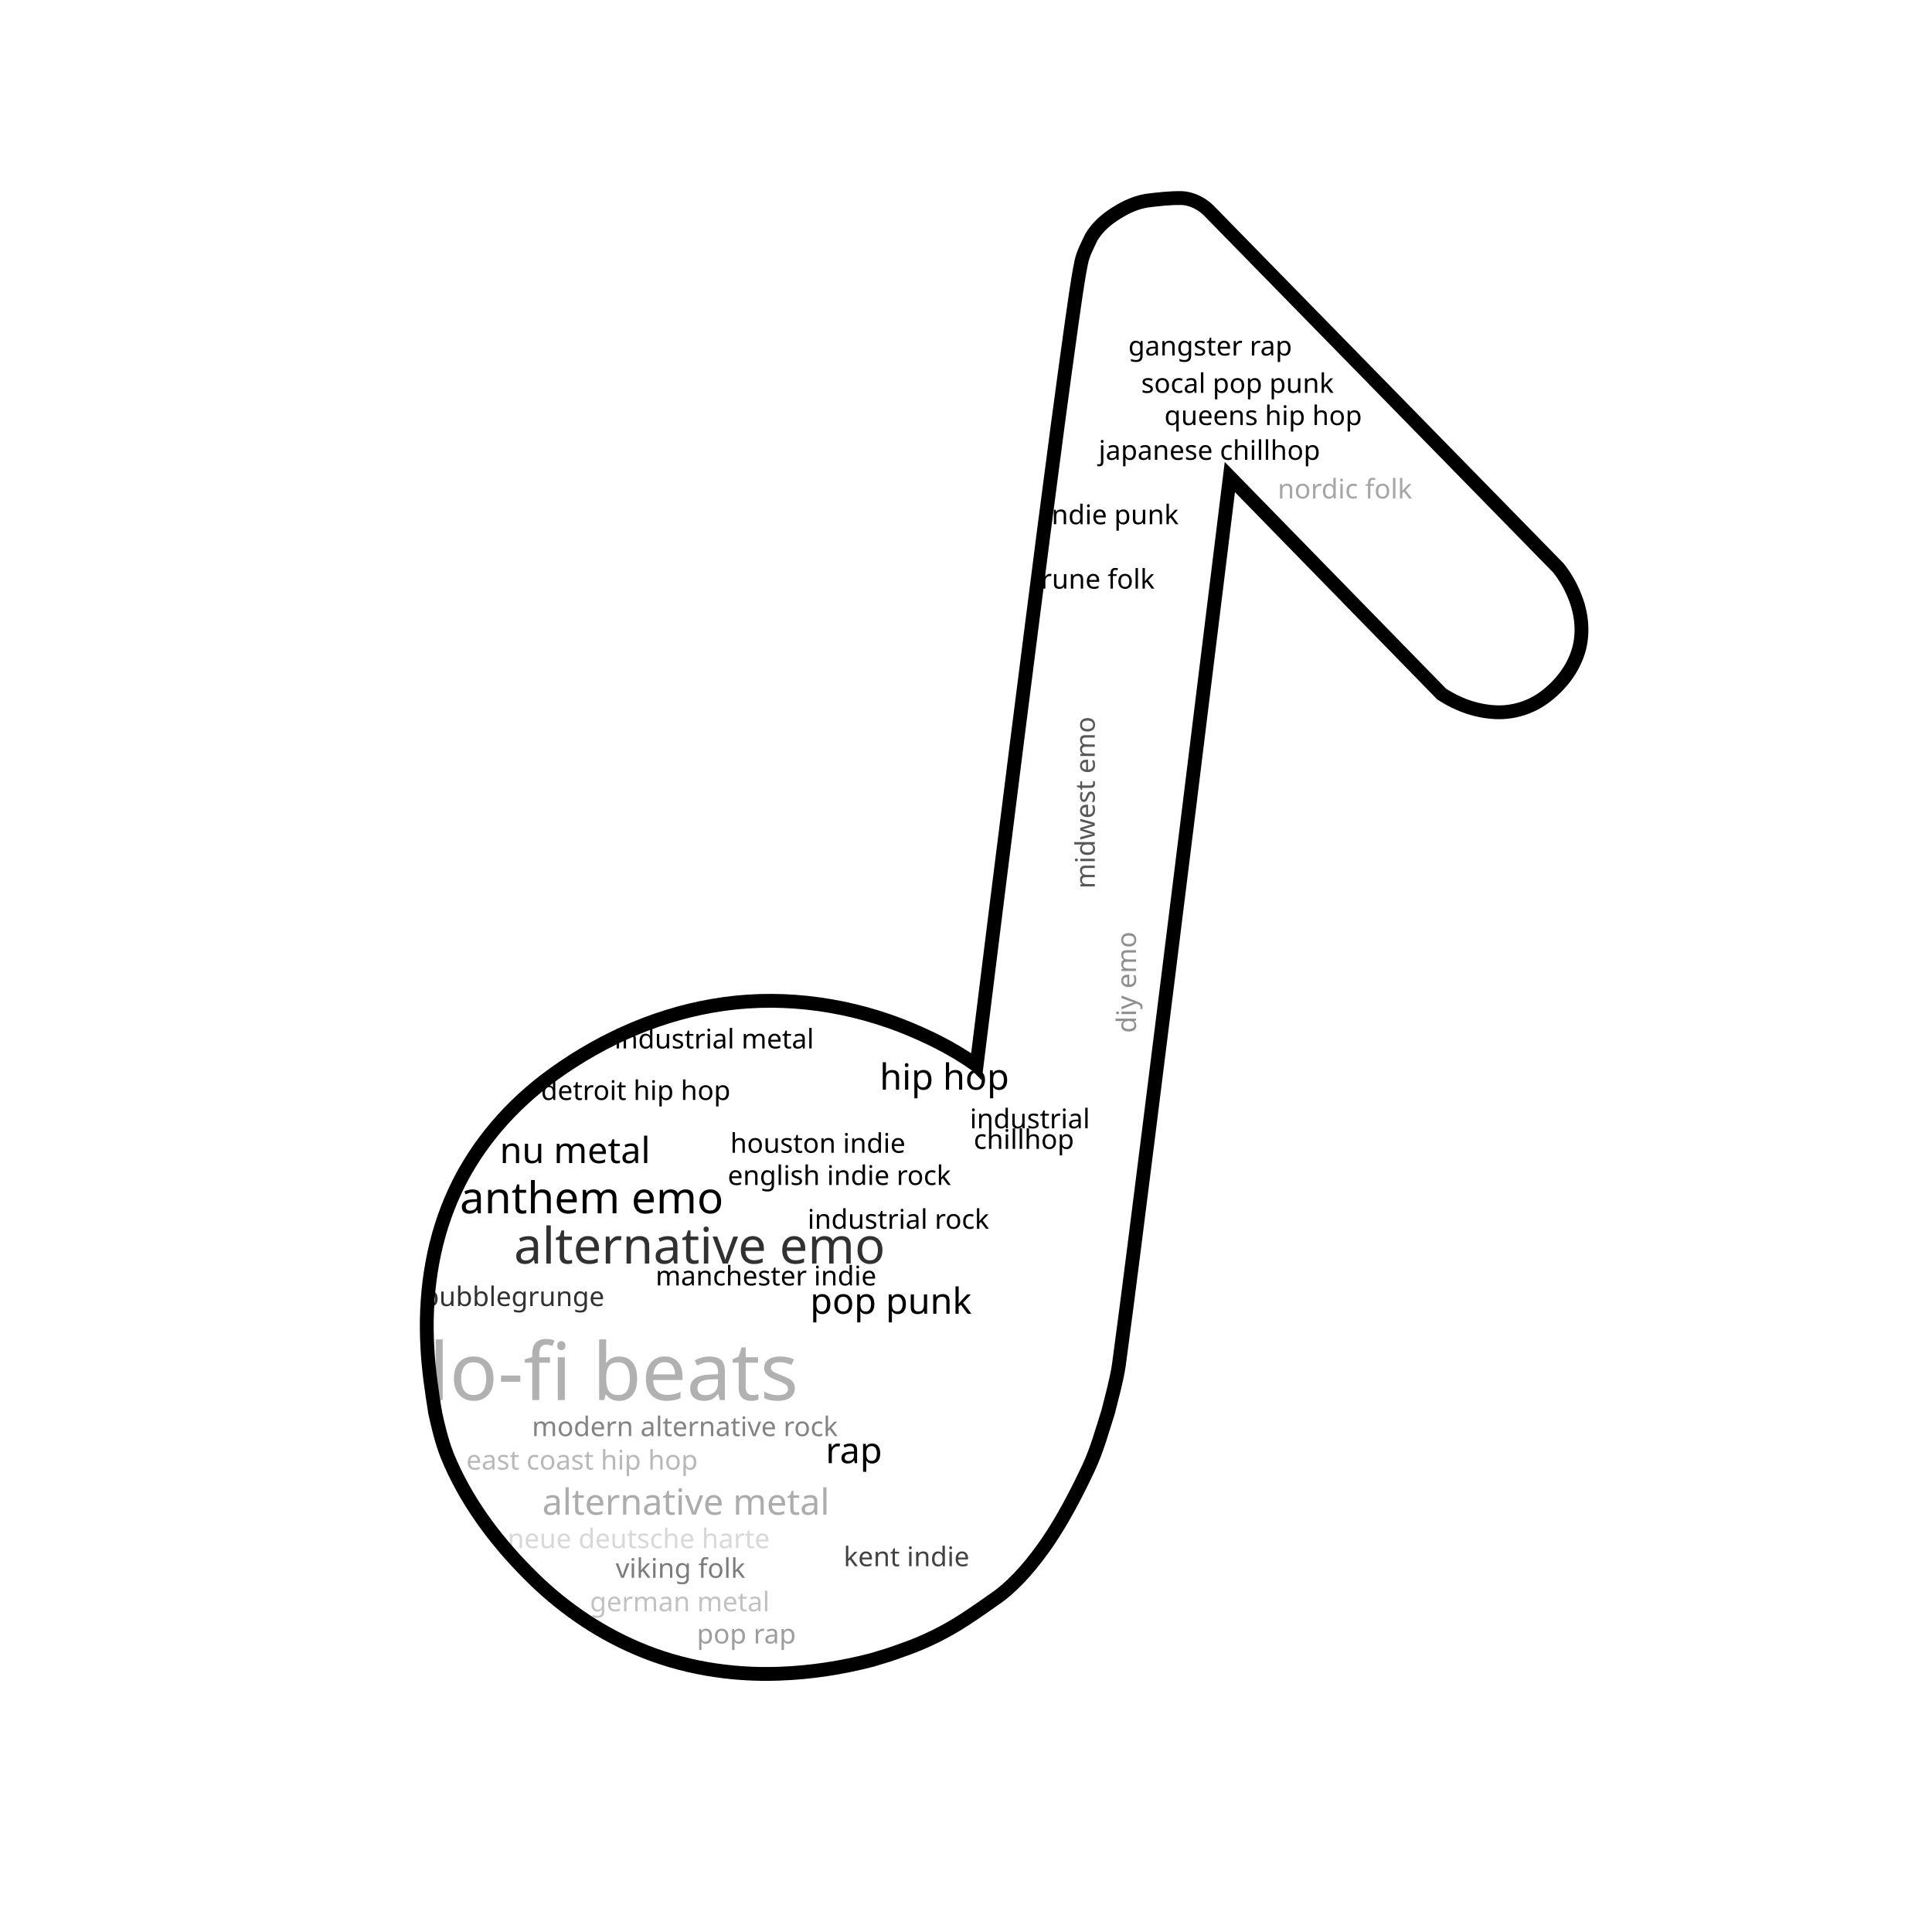
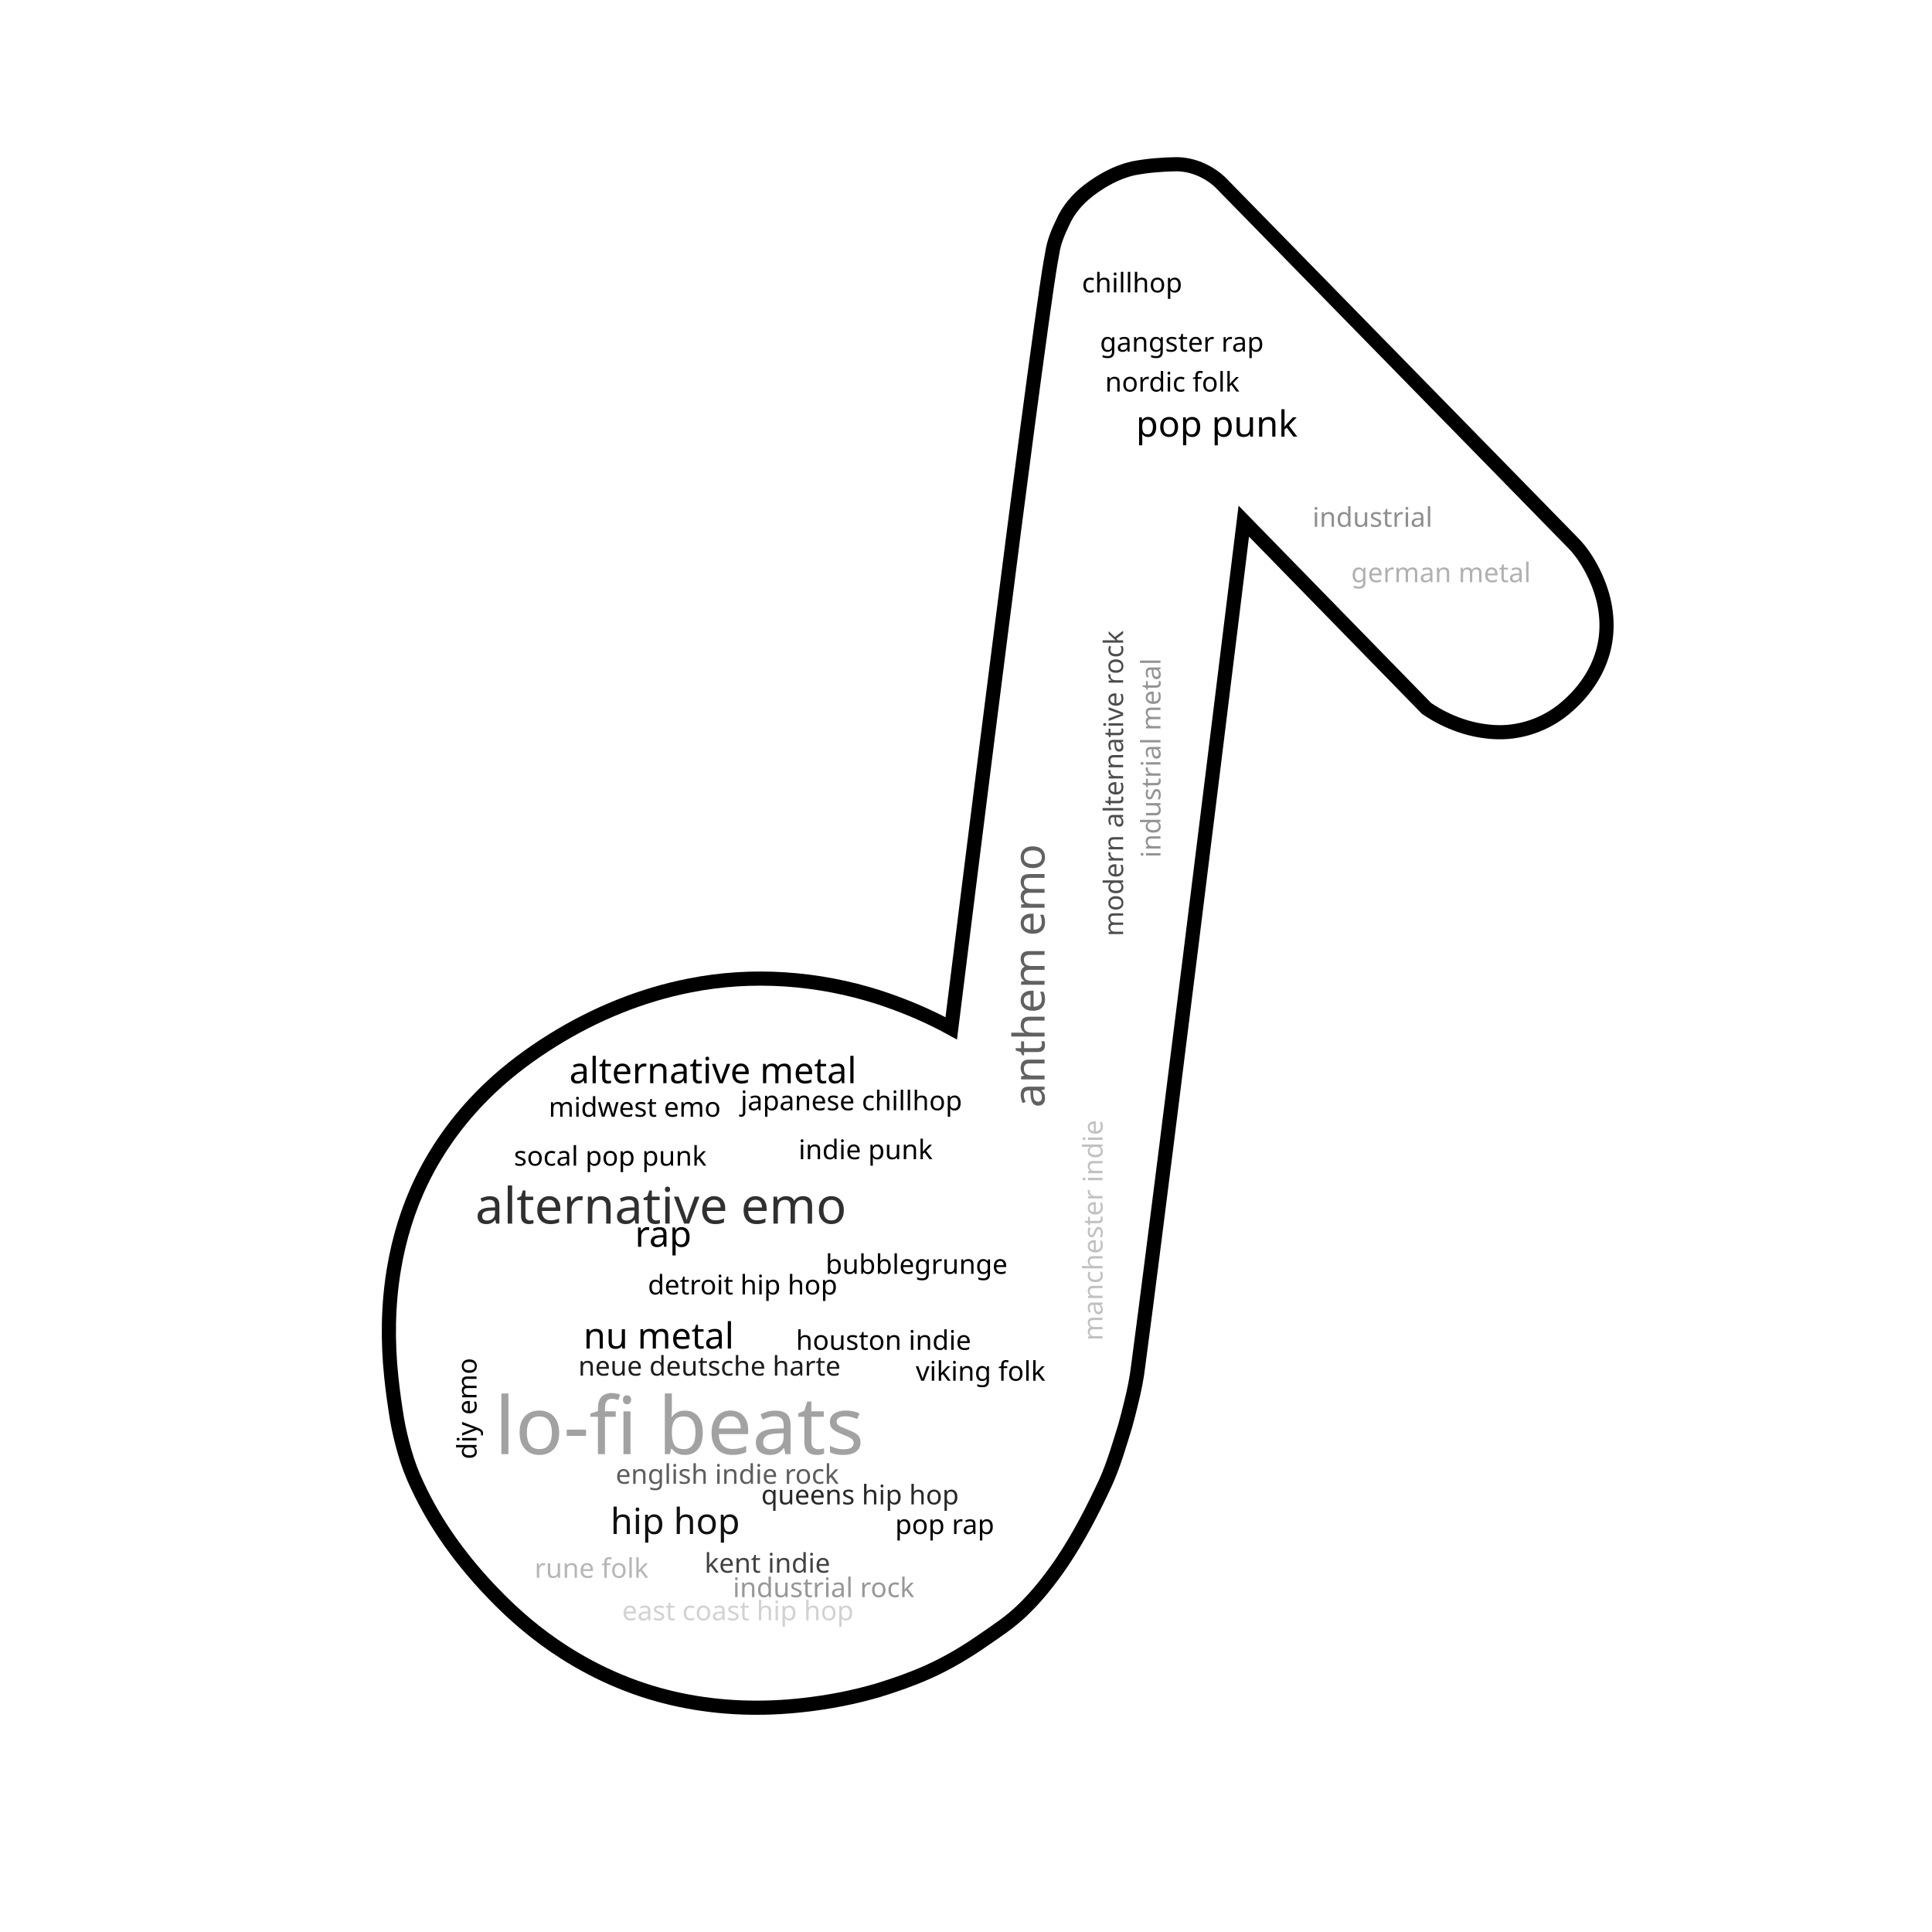
<svg xmlns="http://www.w3.org/2000/svg" width="1500" height="1500" viewBox="0 0 1500 1500" version="1.1" id="svg1062">
  <style>text{font-family:'Droid Sans Mono';font-weight:normal;font-style:normal;}</style>
  <rect width="100%" height="100%" style="fill:white" />
-   <text transform="translate(333,1087)" font-size="62" style="fill:rgb(177, 177, 177)">lo-fi beats</text>
-   <text transform="translate(399,981)" font-size="39" style="fill:rgb(49, 49, 49)">alternative emo</text>
-   <text transform="translate(357,942)" font-size="34" style="fill:rgb(0, 0, 0)">anthem emo</text>
-   <text transform="translate(629,1020)" font-size="28" style="fill:rgb(0, 0, 0)">pop punk</text>
-   <text transform="translate(683,846)" font-size="28" style="fill:rgb(0, 0, 0)">hip hop</text>
-   <text transform="translate(641,1136)" font-size="28" style="fill:rgb(0, 0, 0)">rap</text>
-   <text transform="translate(421,1176)" font-size="28" style="fill:rgb(172, 172, 172)">alternative metal</text>
-   <text transform="translate(388,903)" font-size="28" style="fill:rgb(0, 0, 0)">nu metal</text>
-   <text transform="translate(328,1014)" font-size="21" style="fill:rgb(50, 50, 50)">bubblegrunge</text>
-   <text transform="translate(882,802) rotate(-90)" font-size="21" style="fill:rgb(143, 143, 143)">diy emo</text>
-   <text transform="translate(811,407)" font-size="21" style="fill:rgb(0, 0, 0)">indie punk</text>
-   <text transform="translate(992,387)" font-size="21" style="fill:rgb(165, 165, 165)">nordic folk</text>
-   <text transform="translate(808,457)" font-size="21" style="fill:rgb(0, 0, 0)">rune folk</text>
-   <text transform="translate(478,1225)" font-size="21" style="fill:rgb(124, 124, 124)">viking folk</text>
-   <text transform="translate(565,920)" font-size="21" style="fill:rgb(0, 0, 0)">english indie rock</text>
-   <text transform="translate(509,998)" font-size="21" style="fill:rgb(0, 0, 0)">manchester indie</text>
-   <text transform="translate(420,854)" font-size="21" style="fill:rgb(0, 0, 0)">detroit hip hop</text>
-   <text transform="translate(567,895)" font-size="21" style="fill:rgb(0, 0, 0)">houston indie</text>
-   <text transform="translate(850,690) rotate(-90)" font-size="21" style="fill:rgb(87, 87, 87)">midwest emo</text>
-   <text transform="translate(886,305)" font-size="21" style="fill:rgb(0, 0, 0)">socal pop punk</text>
-   <text transform="translate(655,1216)" font-size="21" style="fill:rgb(67, 67, 67)">kent indie</text>
-   <text transform="translate(413,1115)" font-size="21" style="fill:rgb(131, 131, 131)">modern alternative rock</text>
-   <text transform="translate(458,1251)" font-size="21" style="fill:rgb(194, 194, 194)">german metal</text>
-   <text transform="translate(753,876)" font-size="21" style="fill:rgb(0, 0, 0)">industrial</text>
-   <text transform="translate(477,814)" font-size="21" style="fill:rgb(0, 0, 0)">industrial metal</text>
-   <text transform="translate(627,954)" font-size="21" style="fill:rgb(0, 0, 0)">industrial rock</text>
-   <text transform="translate(394,1202)" font-size="21" style="fill:rgb(216, 216, 216)">neue deutsche harte</text>
-   <text transform="translate(853,357)" font-size="21" style="fill:rgb(0, 0, 0)">japanese chillhop</text>
-   <text transform="translate(756,892)" font-size="21" style="fill:rgb(0, 0, 0)">chillhop</text>
-   <text transform="translate(362,1141)" font-size="21" style="fill:rgb(184, 184, 184)">east coast hip hop</text>
-   <text transform="translate(876,276)" font-size="21" style="fill:rgb(0, 0, 0)">gangster rap</text>
-   <text transform="translate(541,1276)" font-size="21" style="fill:rgb(157, 157, 157)">pop rap</text>
-   <text transform="translate(904,330)" font-size="21" style="fill:rgb(0, 0, 0)">queens hip hop</text>
+   <text transform="translate(384,1129)" font-size="62" style="fill:rgb(162, 162, 162)">lo-fi beats</text>
+   <text transform="translate(369,950)" font-size="39" style="fill:rgb(48, 48, 48)">alternative emo</text>
+   <text transform="translate(811,860) rotate(-90)" font-size="34" style="fill:rgb(97, 97, 97)">anthem emo</text>
+   <text transform="translate(882,339)" font-size="28" style="fill:rgb(0, 0, 0)">pop punk</text>
+   <text transform="translate(474,1191)" font-size="28" style="fill:rgb(17, 17, 17)">hip hop</text>
+   <text transform="translate(493,968)" font-size="28" style="fill:rgb(0, 0, 0)">rap</text>
+   <text transform="translate(442,841)" font-size="28" style="fill:rgb(0, 0, 0)">alternative metal</text>
+   <text transform="translate(453,1047)" font-size="28" style="fill:rgb(0, 0, 0)">nu metal</text>
+   <text transform="translate(641,989)" font-size="21" style="fill:rgb(0, 0, 0)">bubblegrunge</text>
+   <text transform="translate(370,1133) rotate(-90)" font-size="21" style="fill:rgb(0, 0, 0)">diy emo</text>
+   <text transform="translate(620,900)" font-size="21" style="fill:rgb(0, 0, 0)">indie punk</text>
+   <text transform="translate(858,304)" font-size="21" style="fill:rgb(0, 0, 0)">nordic folk</text>
+   <text transform="translate(415,1225)" font-size="21" style="fill:rgb(182, 182, 182)">rune folk</text>
+   <text transform="translate(711,1072)" font-size="21" style="fill:rgb(0, 0, 0)">viking folk</text>
+   <text transform="translate(478,1152)" font-size="21" style="fill:rgb(93, 93, 93)">english indie rock</text>
+   <text transform="translate(856,1041) rotate(-90)" font-size="21" style="fill:rgb(193, 193, 193)">manchester indie</text>
+   <text transform="translate(503,1005)" font-size="21" style="fill:rgb(0, 0, 0)">detroit hip hop</text>
+   <text transform="translate(618,1048)" font-size="21" style="fill:rgb(0, 0, 0)">houston indie</text>
+   <text transform="translate(426,867)" font-size="21" style="fill:rgb(0, 0, 0)">midwest emo</text>
+   <text transform="translate(399,905)" font-size="21" style="fill:rgb(0, 0, 0)">socal pop punk</text>
+   <text transform="translate(547,1221)" font-size="21" style="fill:rgb(66, 66, 66)">kent indie</text>
+   <text transform="translate(872,727) rotate(-90)" font-size="21" style="fill:rgb(77, 77, 77)">modern alternative rock</text>
+   <text transform="translate(1049,452)" font-size="21" style="fill:rgb(177, 177, 177)">german metal</text>
+   <text transform="translate(1019,409)" font-size="21" style="fill:rgb(143, 143, 143)">industrial</text>
+   <text transform="translate(901,666) rotate(-90)" font-size="21" style="fill:rgb(148, 148, 148)">industrial metal</text>
+   <text transform="translate(569,1240)" font-size="21" style="fill:rgb(151, 151, 151)">industrial rock</text>
+   <text transform="translate(449,1068)" font-size="21" style="fill:rgb(29, 29, 29)">neue deutsche harte</text>
+   <text transform="translate(575,862)" font-size="21" style="fill:rgb(0, 0, 0)">japanese chillhop</text>
+   <text transform="translate(840,227)" font-size="21" style="fill:rgb(0, 0, 0)">chillhop</text>
+   <text transform="translate(483,1258)" font-size="21" style="fill:rgb(210, 210, 210)">east coast hip hop</text>
+   <text transform="translate(854,273)" font-size="21" style="fill:rgb(0, 0, 0)">gangster rap</text>
+   <text transform="translate(695,1191)" font-size="21" style="fill:rgb(0, 0, 0)">pop rap</text>
+   <text transform="translate(591,1168)" font-size="21" style="fill:rgb(40, 40, 40)">queens hip hop</text>
  <defs id="defs1056" />
-   <g id="layer1">
-     <path id="path1760" style="fill:none;stroke:#000000;stroke-width:10.737;stroke-linecap:butt;stroke-linejoin:miter;stroke-miterlimit:4;stroke-dasharray:none;stroke-opacity:1" d="m 758.232,827.143 c -18.344,-13.149 -38.765,-23.168 -59.76,-31.318 -46.061,-17.577 -96.838,-23.49 -145.511,-14.911 -47.287,8.194 -91.914,29.144 -129.988,58.132 -31.107,23.918 -56.87,55.259 -72.308,91.473 -15.824,36.591 -21.156,77.112 -18.793,116.732 0.864,16.437 3.338,32.738 5.867,48.982 0.426,1.095 -0.281,-2.474 -0.103,-0.408 2.492,11.46 5.206,22.938 9.429,33.903 14.028,34.568 36.566,65.126 62.722,91.492 24.23,24.729 53.087,45.053 84.993,58.605 34.605,14.819 72.603,21.006 110.141,19.634 24.296,-0.852 48.477,-4.546 71.998,-10.655 7.975,-2.343 15.943,-4.728 23.709,-7.702 17.093,-5.89 33.439,-13.905 48.556,-23.822 8.846,-5.783 17.52,-11.829 26.128,-17.957 15.02,-11.358 26.976,-26.195 37.71,-41.529 12.443,-18.285 22.638,-37.989 32.056,-57.966 6.728,-14.46 10.512,-28.657 15.358,-43.865 2.902,-11.732 6.481,-24.317 8.256,-36.247 8.003,-59.249 15.297,-118.591 22.832,-177.9 21.399,-170.439 42.401,-340.928 63.325,-511.426 l 164.35,168.384 c 13.309,8.776 29.074,14.261 45.104,14.244 13.381,-0.12 26.663,-4.858 37.022,-13.346 11.579,-9.185 20.902,-21.732 24.711,-36.14 3.524,-13.605 1.722,-28.2 -3.637,-41.081 -3.118,-7.749 -7.335,-15.063 -12.557,-21.586 L 937.959,162.936 c -6.804,-6.387 -14.632,-8.936 -20.499,-9.163 -9.126,-0.112 -18.234,0.882 -27.265,2.059 -8.4,1.414 -15.971,4.887 -22.599,9.045 -8.188,5.002 -15.539,11.129 -20.394,19.488 -3.011,6.612 -6.204,12.139 -7.712,19.253 -3.22,15.791 -5.12,31.809 -7.515,47.737 -14.795,105.995 -28.049,212.196 -41.579,318.357 -10.841,85.796 -21.554,171.608 -32.163,257.432 z" />
+   <g id="layer1" transform="matrix(1.014401,0,0,1.014401,-1240.277,-289.1683)">
+     <path id="path1760" style="fill:none;stroke:#000000;stroke-width:10.836;stroke-linecap:butt;stroke-linejoin:miter;stroke-miterlimit:4;stroke-dasharray:none;stroke-opacity:1" d="m 2122.986,410.756 c -11.117,0.161 -22.247,1.088 -33.175,3.173 -12.516,2.901 -23.98,9.263 -34.117,17.029 -8.287,6.456 -15.425,14.647 -19.638,24.343 -3.602,7.43 -6.814,15.18 -8.008,23.404 -3.42,18.29 -5.69,36.765 -8.374,55.171 -14.559,105.272 -27.742,210.73 -41.167,316.151 -9.329,74.023 -18.583,148.055 -27.779,222.095 -17.697,-9.726 -36.399,-17.571 -55.587,-23.833 -46.444,-14.823 -96.646,-18.509 -144.55,-8.976 -37.032,7.259 -72.487,21.814 -104.519,41.679 -17.138,10.647 -33.456,22.707 -48.115,36.596 -21.508,20.318 -39.561,44.376 -52.494,71.014 -10.428,21.438 -17.424,44.478 -21.331,67.975 -4.518,27.193 -4.858,54.991 -1.984,82.378 1.106,10.763 2.642,21.478 4.365,32.158 1.434,8.424 3.472,16.736 5.791,24.957 2.602,9.08 5.894,17.969 10.018,26.472 14.203,30.531 34.517,57.918 57.826,82.096 16.197,16.9 34.18,32.152 53.913,44.779 27.167,17.49 57.477,30.186 89.138,36.74 30.98,6.516 63.011,7.479 94.427,3.884 19.299,-2.153 38.45,-5.818 57.088,-11.292 12.896,-3.957 25.659,-8.423 37.992,-13.905 15.157,-6.787 29.496,-15.297 43.079,-24.828 9.989,-6.851 20.164,-13.579 28.92,-22.011 11.573,-10.966 21.438,-23.596 30.449,-36.71 13.097,-19.399 23.831,-40.274 33.682,-61.471 6.301,-14.023 10.543,-28.835 15.065,-43.494 1.681,-5.846 3.049,-11.741 4.546,-17.623 2.26,-9.197 4.231,-18.484 5.318,-27.9 7.561,-56.815 14.649,-113.692 21.855,-170.552 11.927,-94.966 23.713,-189.95 35.45,-284.939 7.873,-63.782 15.727,-127.567 23.569,-191.353 46.63,47.776 93.261,95.552 139.891,143.328 16.034,10.921 35.082,17.758 54.563,18.191 19.591,0.408 39.148,-7.087 53.635,-20.245 12.294,-10.786 22.028,-24.784 26.611,-40.572 4.24,-14.577 3.732,-30.327 -0.564,-44.829 -2.798,-9.414 -6.955,-18.423 -12.236,-26.7 -3.051,-4.745 -6.517,-9.243 -10.552,-13.196 -14.41,-14.817 -28.894,-29.554 -43.34,-44.341 -75.336,-76.996 -150.665,-153.999 -226.006,-230.99 -9.053,-8.459 -21.184,-13.817 -33.656,-13.854 z" />
  </g>
</svg>
